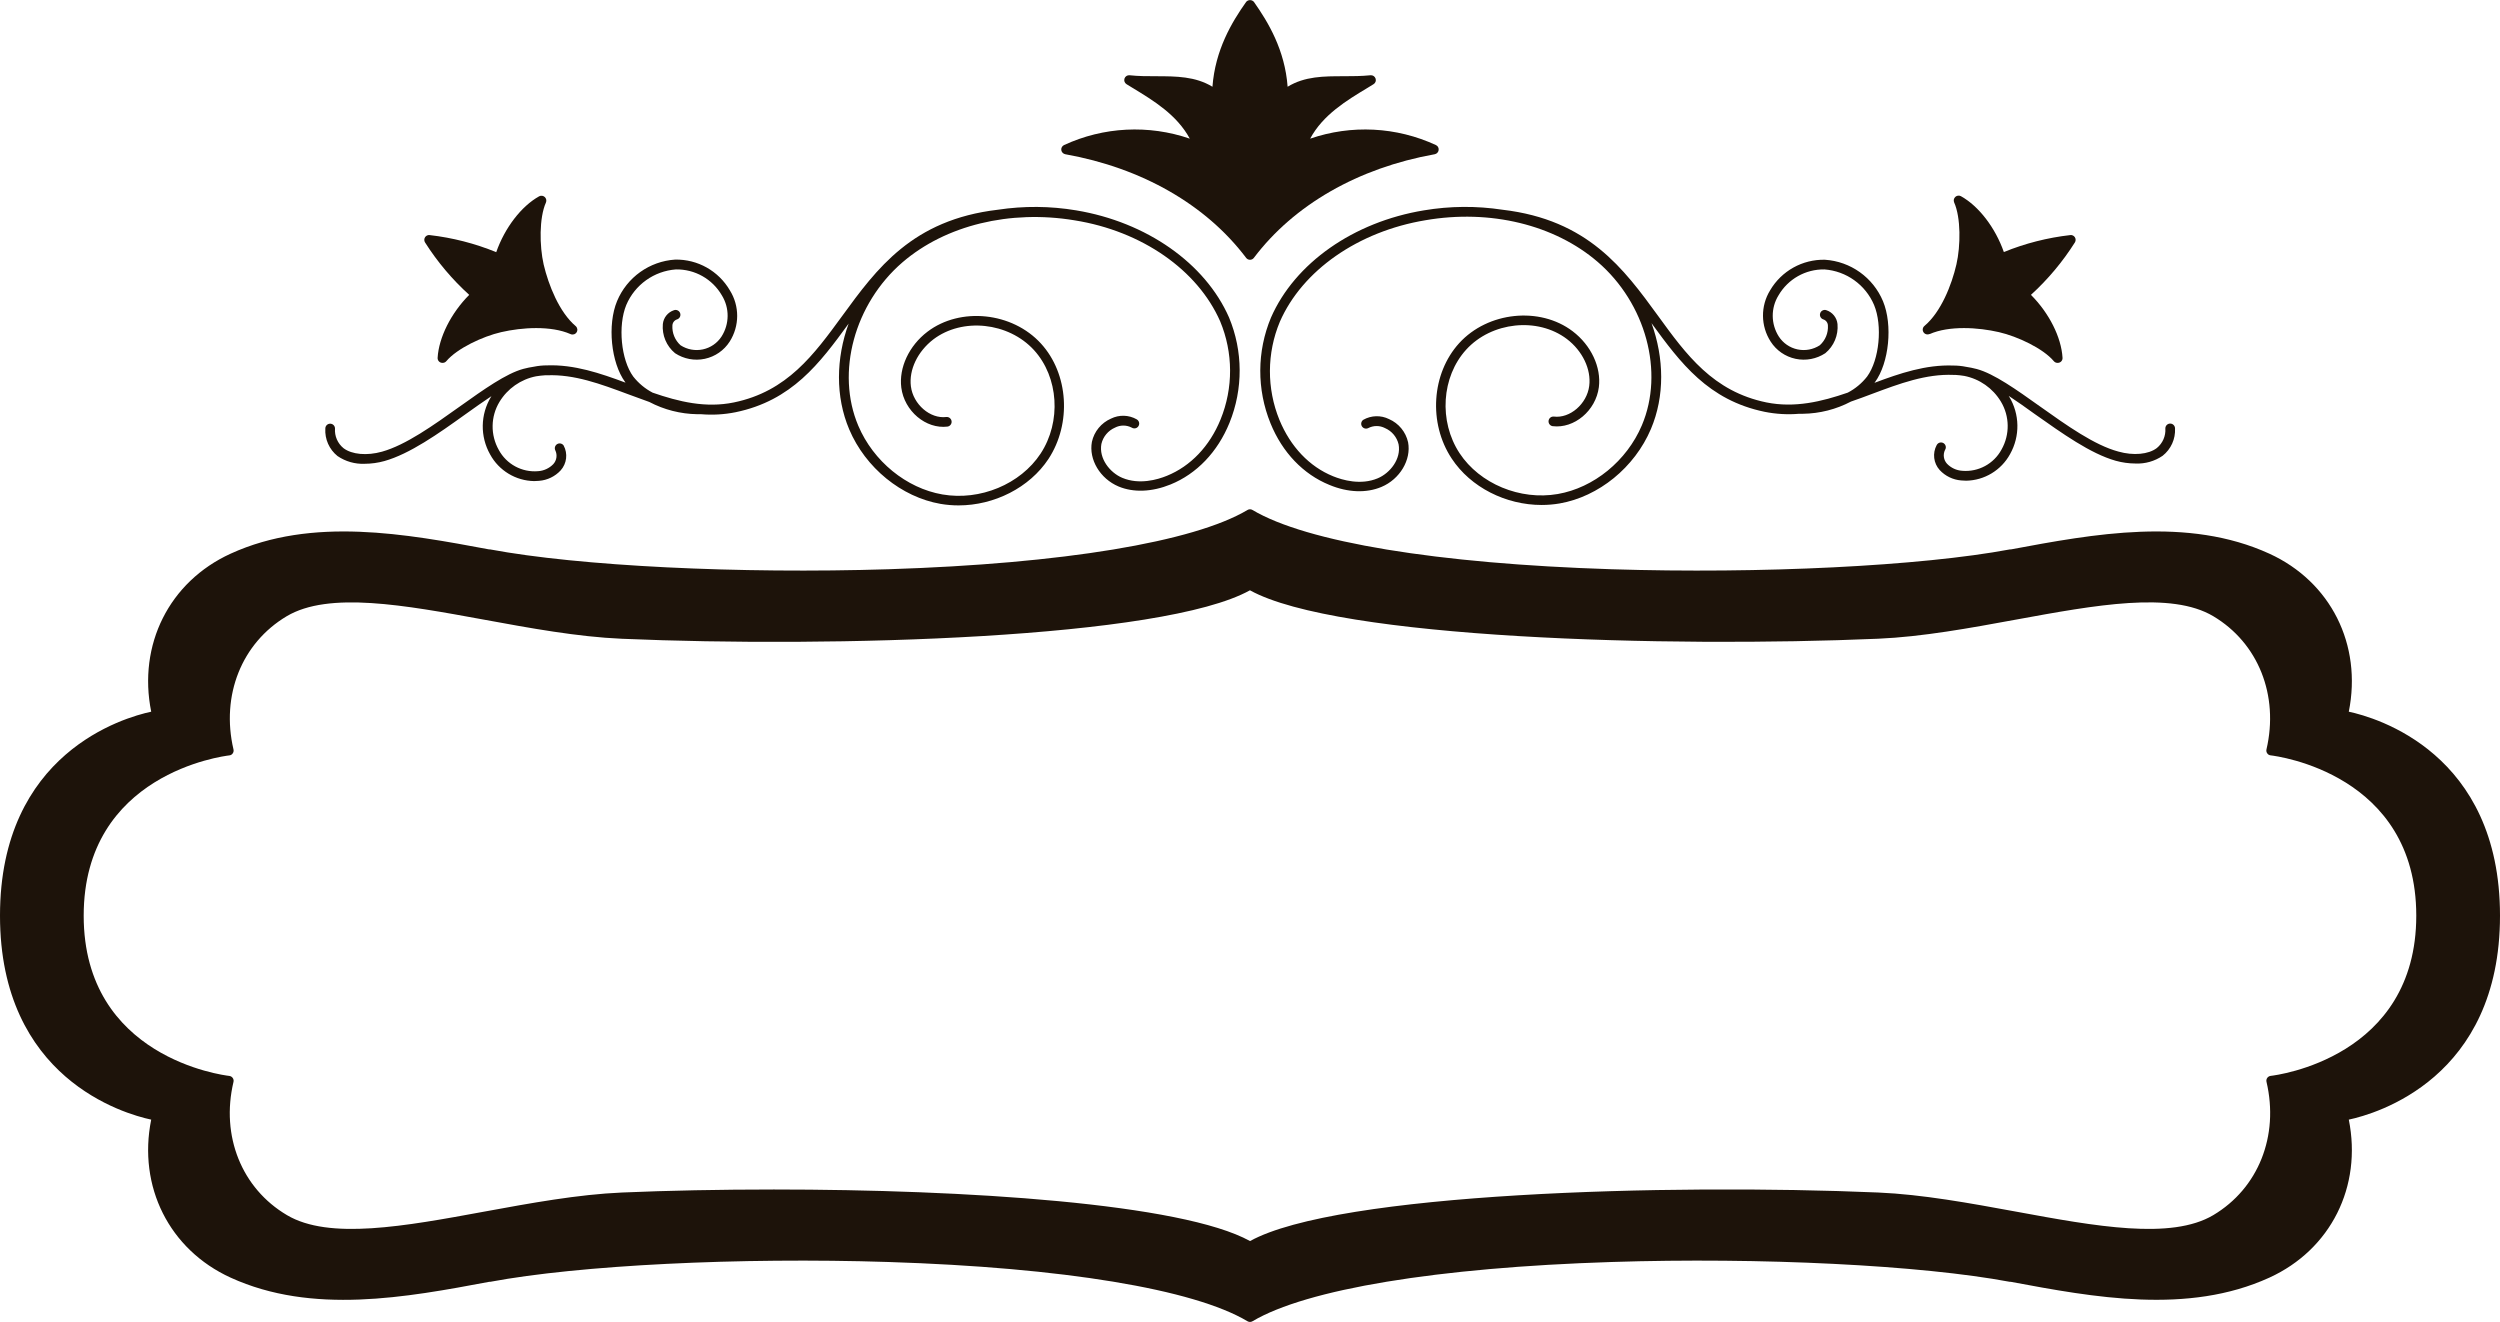
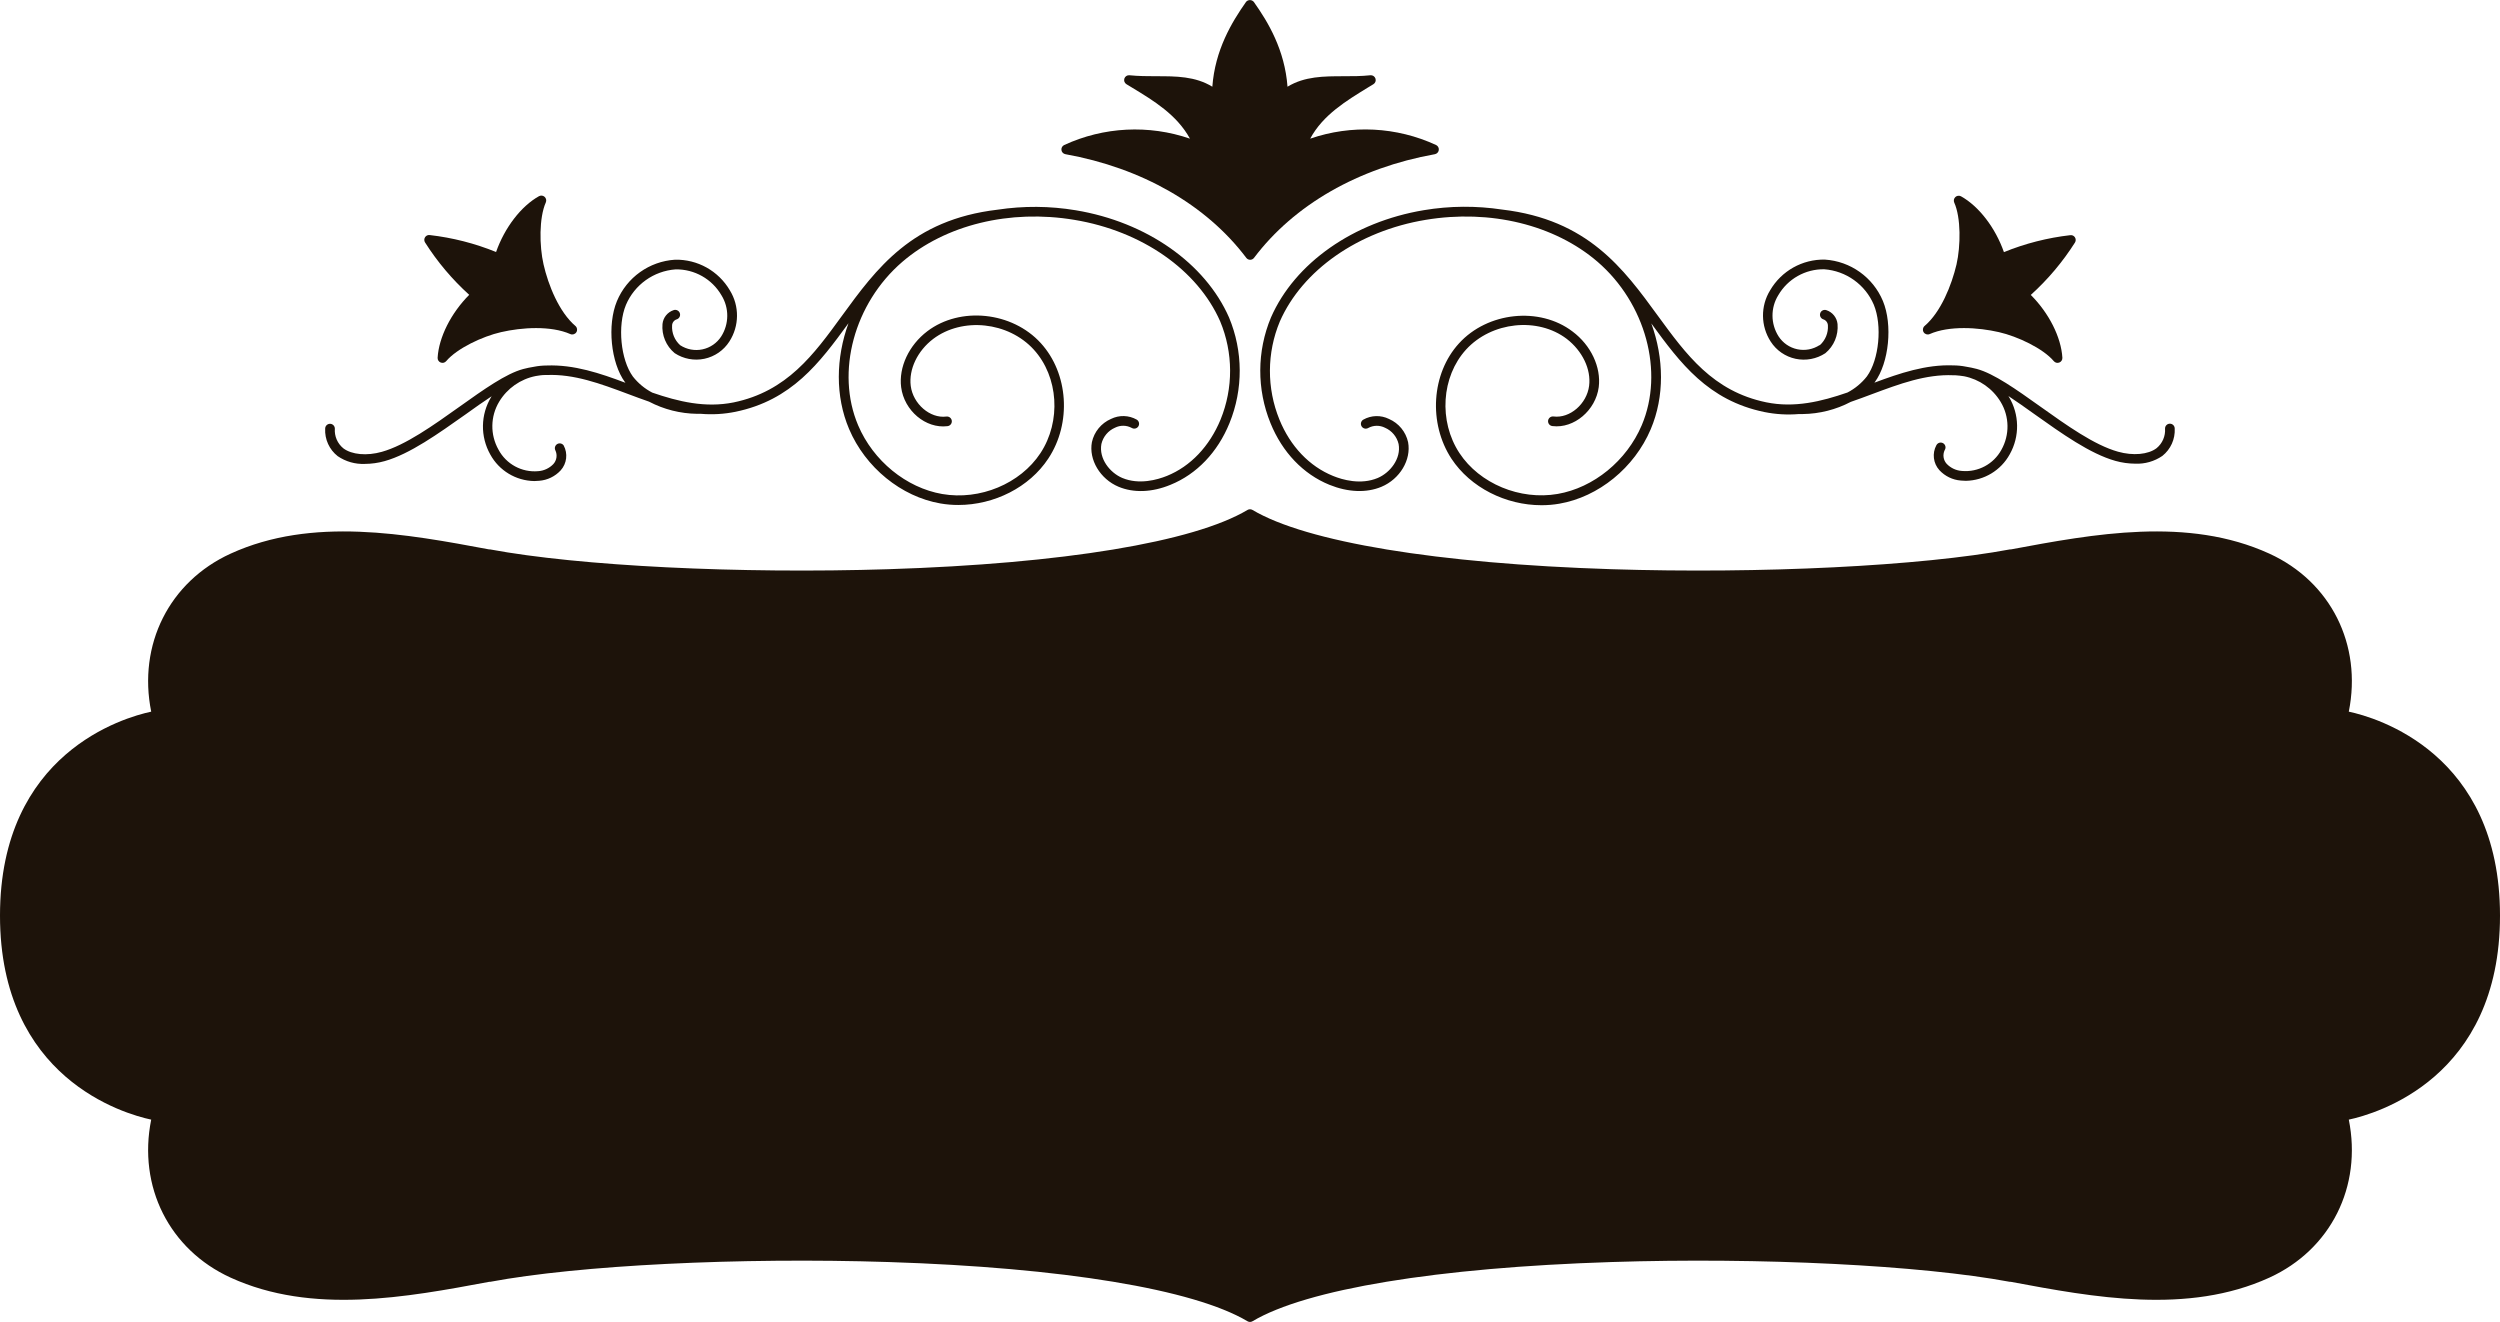
- <svg xmlns="http://www.w3.org/2000/svg" viewBox="0 0 645.82 341.47">
+ <svg xmlns="http://www.w3.org/2000/svg" viewBox="0 0 645.82 341.46">
  <defs>
    <style>.cls-1{fill:#1d130a;}</style>
  </defs>
  <g id="Layer_2" data-name="Layer 2">
    <g id="Objects">
-       <path class="cls-1" d="M498.47,86.31c5.06-2.24,12.57-1.74,17.91-.51,4.79,1.1,11.4,4.2,14.18,7.5a1.23,1.23,0,0,0,1,.44,1.23,1.23,0,0,0,1.25-1.32c-.31-5.3-3.47-11.55-8.16-16.25A65.94,65.94,0,0,0,536,62.63a1.25,1.25,0,0,0,0-1.34,1.22,1.22,0,0,0-1.2-.56,65,65,0,0,0-17.15,4.38c-2.2-6.27-6.45-11.85-11.09-14.43a1.26,1.26,0,0,0-1.75,1.61c1.76,3.94,1.68,11.25.59,16-1.23,5.35-4,12.33-8.26,15.91a1.24,1.24,0,0,0,1.31,2.08Z" />
-       <path class="cls-1" d="M121.21,76.17c-4.69,4.7-7.85,11-8.16,16.25a1.23,1.23,0,0,0,1.25,1.32,1.23,1.23,0,0,0,1-.44c2.78-3.3,9.39-6.4,14.18-7.5,5.34-1.23,12.84-1.73,17.91.51a1.24,1.24,0,0,0,1.31-2.08c-4.22-3.58-7-10.56-8.26-15.91-1.09-4.78-1.17-12.09.59-16a1.26,1.26,0,0,0-1.75-1.61c-4.64,2.58-8.89,8.16-11.09,14.43A65,65,0,0,0,111,60.73a1.22,1.22,0,0,0-1.2.56,1.25,1.25,0,0,0,0,1.34A65.94,65.94,0,0,0,121.21,76.17Z" />
-       <path class="cls-1" d="M87.19,117.81a11.55,11.55,0,0,0,7,2,19.36,19.36,0,0,0,5.12-.71c6.53-1.84,13.85-7,20.94-12.09,2.31-1.65,4.57-3.26,6.71-4.68l-.12.19a14.73,14.73,0,0,0-.23,14.87A13.2,13.2,0,0,0,138,124.28a10.81,10.81,0,0,0,1.27-.07,8.48,8.48,0,0,0,5.55-2.68,5.63,5.63,0,0,0,.78-6.45,1.25,1.25,0,0,0-2.14,1.28,3.21,3.21,0,0,1-.53,3.54,6,6,0,0,1-3.94,1.82,10.53,10.53,0,0,1-10.14-5.49,12.3,12.3,0,0,1,.17-12.4,14.27,14.27,0,0,1,9.45-6.62,22.42,22.42,0,0,1,2.28-.26l.51,0h0c7.06-.3,13.86,2.23,21,4.89,1.81.67,3.64,1.35,5.48,2A27.5,27.5,0,0,0,180.1,107c.33,0,.67,0,1,0a31.47,31.47,0,0,0,8.92-.51c14.54-3,21.73-12.62,29.21-22.9-3.28,9-3.44,18.88.15,27.34,4.21,9.93,13.48,17.48,23.61,19.24a27.62,27.62,0,0,0,4.62.39c9.23,0,18.34-4.58,23.24-12,6-9.16,5.2-22-1.94-29.81-7.4-8.12-20.82-9.52-29.32-3.06-4.76,3.62-7.41,9.29-6.76,14.44.78,6.06,6.35,10.76,11.95,10.07a1.25,1.25,0,0,0-.3-2.48c-4.19.53-8.57-3.25-9.17-7.91-.54-4.28,1.73-9,5.79-12.13,7.51-5.71,19.4-4.45,26,2.75,6.39,7,7.13,18.52,1.71,26.76-5.2,7.89-15.62,12.23-25.36,10.54-9.31-1.61-17.84-8.57-21.73-17.75-5.84-13.76-1-31.52,11.42-42.22,11.13-9.57,27.76-13.62,44.47-10.84C295,59.7,309.38,69.75,315.2,83a33.27,33.27,0,0,1,.1,25.37c-2.81,6.9-7.73,12.06-13.85,14.54-2.43,1-7.16,2.37-11.53.53-3.2-1.34-6.09-5-5.4-8.76a6.1,6.1,0,0,1,3.51-4.21,4.65,4.65,0,0,1,4.33,0,1.25,1.25,0,1,0,1.29-2.14,7.08,7.08,0,0,0-6.65-.19,8.54,8.54,0,0,0-4.93,6c-.85,4.57,2.12,9.52,6.88,11.53,3.86,1.62,8.63,1.43,13.44-.52,6.75-2.74,12.16-8.39,15.22-15.92A35.82,35.82,0,0,0,317.49,82C311.33,68,296.2,57.37,278,54.34a64.23,64.23,0,0,0-20.23-.16h0c-22.1,2.6-31.29,15.22-40.19,27.42-7.31,10-14.21,19.52-28,22.36-7.31,1.51-14.27-.2-21-2.53a15.61,15.61,0,0,1-5-4.16c-3.16-4.33-4-13.15-1.79-18.5a15.13,15.13,0,0,1,12.82-9.17,13.43,13.43,0,0,1,11.86,6.69,10,10,0,0,1-.08,10.65,7.65,7.65,0,0,1-10.59,2.25,6.39,6.39,0,0,1-2.1-5.12,1.73,1.73,0,0,1,1.22-1.57,1.25,1.25,0,0,0-.8-2.37,4.21,4.21,0,0,0-2.89,3.59,8.79,8.79,0,0,0,3.15,7.52,10.14,10.14,0,0,0,14.12-3A12.41,12.41,0,0,0,188.54,75a16,16,0,0,0-14.13-7.94,17.48,17.48,0,0,0-15,10.71c-2.55,6.13-1.58,15.92,2.08,20.93,0,.06.09.11.13.16-6.56-2.44-13.3-4.74-20.35-4.47h0a16.49,16.49,0,0,0-3.3.33,25.4,25.4,0,0,0-2.78.57c-4.43,1.19-10.22,5.31-16.34,9.67-6.91,4.92-14,10-20.17,11.72-3.88,1.09-7.78.74-9.94-.9a6,6,0,0,1-2.2-5.08,1.25,1.25,0,0,0-2.5,0A8.46,8.46,0,0,0,87.19,117.81Z" />
-       <path class="cls-1" d="M367.84,54.34c-18.22,3-33.35,13.64-39.51,27.7a35.85,35.85,0,0,0-.12,27.32c3.06,7.52,8.47,13.17,15.22,15.91,4.81,2,9.58,2.14,13.43.52,4.77-2,7.74-7,6.89-11.53a8.54,8.54,0,0,0-4.93-6,7.08,7.08,0,0,0-6.65.19,1.25,1.25,0,0,0,1.28,2.14,4.7,4.7,0,0,1,4.34,0,6.1,6.1,0,0,1,3.51,4.21c.69,3.77-2.2,7.42-5.4,8.76-4.37,1.84-9.1.46-11.53-.53-6.12-2.48-11-7.64-13.85-14.54a33.27,33.27,0,0,1,.1-25.37c5.82-13.29,20.24-23.34,37.63-26.23C385,54,401.59,58.08,412.72,67.65c12.45,10.7,17.26,28.46,11.42,42.22-3.89,9.18-12.42,16.14-21.73,17.75-9.73,1.69-20.16-2.65-25.36-10.54-5.42-8.24-4.68-19.74,1.71-26.76,6.56-7.2,18.45-8.46,26-2.75,4.06,3.09,6.33,7.85,5.78,12.13-.59,4.66-5,8.44-9.16,7.91a1.25,1.25,0,0,0-.3,2.48c5.58.69,11.17-4,11.95-10.07.65-5.15-2-10.82-6.76-14.44-8.49-6.46-21.92-5.06-29.32,3.06-7.14,7.84-8,20.65-1.94,29.81,4.9,7.45,14,12,23.24,12a27.62,27.62,0,0,0,4.62-.39c10.13-1.76,19.4-9.31,23.61-19.24,3.59-8.46,3.43-18.32.15-27.34,7.48,10.28,14.67,19.9,29.21,22.9a31.54,31.54,0,0,0,8.93.51q.5,0,1,0a27.46,27.46,0,0,0,12.38-3.15c1.85-.64,3.68-1.31,5.49-2,7.11-2.66,13.91-5.19,21-4.89h0l.5,0a22.8,22.8,0,0,1,2.3.26,14.25,14.25,0,0,1,9.44,6.62,12.3,12.3,0,0,1,.17,12.4,10.53,10.53,0,0,1-10.14,5.49,6,6,0,0,1-3.94-1.82,3.21,3.21,0,0,1-.53-3.54,1.25,1.25,0,1,0-2.14-1.28,5.63,5.63,0,0,0,.78,6.45,8.48,8.48,0,0,0,5.55,2.68,10.81,10.81,0,0,0,1.27.07,13.2,13.2,0,0,0,11.35-6.86,14.73,14.73,0,0,0-.23-14.87l-.12-.19c2.14,1.42,4.4,3,6.71,4.68,7.09,5,14.41,10.25,20.94,12.09a19.3,19.3,0,0,0,5.12.71,11.5,11.5,0,0,0,7-2,8.44,8.44,0,0,0,3.2-7.07,1.25,1.25,0,0,0-2.5,0,6,6,0,0,1-2.21,5.08c-2.15,1.64-6.05,2-9.93.9C541.06,115,533.92,109.92,527,105c-6.12-4.36-11.91-8.48-16.34-9.67a25.89,25.89,0,0,0-2.78-.57,16.49,16.49,0,0,0-3.3-.33h0c-7.06-.27-13.8,2-20.36,4.47,0-.05.09-.1.13-.16,3.66-5,4.63-14.8,2.08-20.93a17.48,17.48,0,0,0-15-10.71A16,16,0,0,0,457.27,75a12.43,12.43,0,0,0,.14,13.24,10.14,10.14,0,0,0,14.12,3,8.79,8.79,0,0,0,3.15-7.52,4.21,4.21,0,0,0-2.89-3.59,1.25,1.25,0,1,0-.8,2.37,1.71,1.71,0,0,1,1.21,1.57,6.36,6.36,0,0,1-2.09,5.12,7.65,7.65,0,0,1-10.59-2.25,10,10,0,0,1-.08-10.64,13.46,13.46,0,0,1,11.86-6.7,15.13,15.13,0,0,1,12.82,9.17c2.23,5.35,1.37,14.17-1.79,18.5a15.29,15.29,0,0,1-5,4.16c-6.75,2.33-13.7,4-21,2.53-13.81-2.84-20.71-12.32-28-22.36-8.89-12.2-18.08-24.82-40.19-27.42h0A64.23,64.23,0,0,0,367.84,54.34Z" />
-       <path class="cls-1" d="M275.18,39.84C295,43.38,311.56,52.9,321.91,66.61a1.25,1.25,0,0,0,2,0c10.35-13.71,26.94-23.23,46.73-26.77a1.26,1.26,0,0,0,1-1.06,1.23,1.23,0,0,0-.69-1.3,43.59,43.59,0,0,0-32.5-1.66c3.32-6.19,9.42-9.86,14.87-13.15l1.5-.92a1.22,1.22,0,0,0,.53-1.46,1.25,1.25,0,0,0-1.31-.85c-2.3.24-4.62.24-6.87.25-5.17,0-10.1,0-14.54,2.72-.7-9.49-5-16.66-8.71-21.92a1.31,1.31,0,0,0-2,0c-3.74,5.27-8,12.43-8.71,21.92-4.44-2.7-9.37-2.7-14.54-2.72-2.25,0-4.57,0-6.87-.25a1.25,1.25,0,0,0-.78,2.31l1.5.92C298,26,304,29.63,307.36,35.82a43.59,43.59,0,0,0-32.5,1.66,1.26,1.26,0,0,0-.7,1.3A1.29,1.29,0,0,0,275.18,39.84Z" />
-       <path class="cls-1" d="M645.82,236.54c0-42.06-32.08-51.2-39.06-52.69,3.48-17.3-4.65-33.57-20.52-40.82-21.08-9.63-45.36-5.1-66.79-1.1l-.25,0c-23,4.3-64.32,6.34-102.92,5.12-45-1.44-78.79-7-92.73-15.31a1.23,1.23,0,0,0-1.28,0c-13.94,8.28-47.74,13.87-92.73,15.31-38.6,1.22-80-.82-102.92-5.12l-.25,0c-21.43-4-45.71-8.53-66.79,1.1-15.87,7.25-24,23.52-20.52,40.82C32.08,185.34,0,194.48,0,236.54s32.08,51.2,39.06,52.69c-3.48,17.28,4.65,33.57,20.52,40.82,21.08,9.63,45.36,5.1,66.79,1.08l.25,0c23-4.3,64.32-6.36,102.92-5.12,45,1.44,78.79,7,92.73,15.31a1.23,1.23,0,0,0,1.28,0c13.94-8.29,47.74-13.87,92.73-15.31,38.6-1.24,80,.82,102.92,5.12l.25,0c21.43,4,45.71,8.54,66.79-1.08,15.87-7.25,24-23.54,20.52-40.82C613.74,287.74,645.82,278.6,645.82,236.54ZM585.5,279.47c3.28,14-2.12,27.51-13.74,34.43-10.89,6.46-30.38,2.89-51-.91-11.88-2.18-24.16-4.44-35.57-4.93-54.16-2.32-139.71.06-162.27,12.54-17.6-9.74-73.57-13.32-123-13.32-13.92,0-27.32.27-39.22.78-11.41.49-23.69,2.75-35.57,4.93-20.63,3.8-40.12,7.37-51,.91C62.44,307,57,293.47,60.32,279.47a1.24,1.24,0,0,0-.2-1,1.27,1.27,0,0,0-.88-.53c-1.53-.17-37.62-4.71-37.62-41.39s36.09-41.23,37.62-41.41a1.17,1.17,0,0,0,.88-.52,1.23,1.23,0,0,0,.2-1c-3.28-14,2.12-27.51,13.74-34.43,10.89-6.47,30.38-2.89,51,.89,11.88,2.18,24.16,4.44,35.57,4.93,54.16,2.34,139.72,0,162.27-12.52C345.46,165,431,167.34,485.18,165c11.41-.49,23.69-2.75,35.57-4.93,20.63-3.78,40.12-7.36,51-.89,11.62,6.92,17,20.43,13.74,34.43a1.23,1.23,0,0,0,.2,1,1.17,1.17,0,0,0,.88.52c1.53.18,37.62,4.73,37.62,41.41s-36.09,41.22-37.62,41.39a1.27,1.27,0,0,0-.88.53A1.24,1.24,0,0,0,585.5,279.47Z" />
+       <path class="cls-1" d="M586.24,330.05c-21.08,9.62-45.36,5.09-66.79,1.08l-.25,0c-23-4.29-64.32-6.35-102.92-5.11-45,1.44-78.79,7-92.73,15.3a1.23,1.23,0,0,1-1.28,0c-13.94-8.28-47.74-13.86-92.73-15.3-38.6-1.24-80,.82-102.92,5.11l-.25,0c-21.43,4-45.71,8.55-66.79-1.08-15.87-7.25-24-23.54-20.52-40.82C32.08,287.74,0,278.59,0,236.53s32.08-51.2,39.06-52.69c-3.48-17.29,4.65-33.57,20.52-40.82,21.08-9.63,45.36-5.09,66.79-1.09l.25,0c23,4.29,64.32,6.34,102.92,5.11,45-1.44,78.79-7,92.73-15.31a1.27,1.27,0,0,1,1.28,0c13.94,8.29,47.74,13.87,92.73,15.31,38.6,1.23,80-.82,102.92-5.11l.25,0c21.43-4,45.71-8.54,66.79,1.09,15.87,7.25,24,23.53,20.52,40.82,7,1.49,39.06,10.64,39.06,52.69s-32.08,51.21-39.06,52.7C610.24,306.51,602.11,322.8,586.24,330.05Z" />
+       <path class="cls-1" d="M532.77,92.42a1.24,1.24,0,0,1-.79,1.23,1.25,1.25,0,0,1-1.42-.35c-2.78-3.3-9.39-6.41-14.18-7.5-5.34-1.23-12.85-1.73-17.91.51a1.25,1.25,0,0,1-1.31-2.09c4.22-3.58,7-10.56,8.26-15.9,1.09-4.79,1.17-12.09-.59-16a1.26,1.26,0,0,1,1.75-1.61c4.64,2.58,8.89,8.15,11.09,14.42a65.37,65.37,0,0,1,17.15-4.38,1.22,1.22,0,0,1,1.2.57,1.25,1.25,0,0,1,0,1.34,65.61,65.61,0,0,1-11.41,13.53C529.3,80.87,532.46,87.12,532.77,92.42Z" />
+       <path class="cls-1" d="M470.11,89.18a6.34,6.34,0,0,0,2.09-5.12A1.72,1.72,0,0,0,471,82.49a1.25,1.25,0,1,1,.8-2.37,4.22,4.22,0,0,1,2.89,3.6,8.8,8.8,0,0,1-3.15,7.52,10.15,10.15,0,0,1-14.12-3A12.41,12.41,0,0,1,457.27,75a16,16,0,0,1,14.14-7.94,17.45,17.45,0,0,1,15,10.7c2.55,6.14,1.58,15.92-2.08,20.94l-.13.16c6.56-2.44,13.3-4.74,20.36-4.47h0a17.26,17.26,0,0,1,3.3.33c.92.15,1.84.33,2.78.58,4.43,1.18,10.22,5.3,16.34,9.66,6.91,4.92,14,10,20.17,11.73,3.88,1.09,7.78.73,9.94-.9a6,6,0,0,0,2.2-5.09,1.25,1.25,0,0,1,2.5,0,8.46,8.46,0,0,1-3.2,7.08,11.5,11.5,0,0,1-7,2,19.3,19.3,0,0,1-5.12-.72c-6.53-1.83-13.85-7.05-20.94-12.09-2.31-1.65-4.57-3.26-6.71-4.67l.12.19a14.73,14.73,0,0,1,.23,14.87,13.21,13.21,0,0,1-11.35,6.85,10.81,10.81,0,0,1-1.27-.07,8.44,8.44,0,0,1-5.55-2.68,5.63,5.63,0,0,1-.78-6.45,1.25,1.25,0,1,1,2.14,1.28,3.21,3.21,0,0,0,.53,3.54,6,6,0,0,0,3.94,1.83A10.56,10.56,0,0,0,517,116.23a12.3,12.3,0,0,0-.17-12.4,14.26,14.26,0,0,0-9.44-6.63c-.77-.12-1.54-.21-2.3-.26l-.5,0h0c-7.07-.31-13.87,2.22-21,4.88-1.81.68-3.64,1.36-5.49,2a27.45,27.45,0,0,1-12.38,3.14l-1,0a31.56,31.56,0,0,1-8.93-.52c-14.54-3-21.73-12.62-29.21-22.89,3.28,9,3.44,18.87-.15,27.33-4.21,9.94-13.48,17.49-23.61,19.24a26.6,26.6,0,0,1-4.62.39c-9.23,0-18.34-4.57-23.24-12-6-9.16-5.2-22,1.94-29.81,7.4-8.13,20.83-9.53,29.32-3.07C411,89.19,413.64,94.86,413,100c-.78,6-6.37,10.75-11.95,10.07a1.25,1.25,0,1,1,.3-2.48c4.2.52,8.57-3.25,9.16-7.91.55-4.28-1.72-9-5.78-12.14-7.51-5.71-19.4-4.45-26,2.76-6.39,7-7.13,18.52-1.71,26.75,5.2,7.89,15.63,12.23,25.36,10.55,9.31-1.61,17.84-8.58,21.73-17.75,5.84-13.76,1-31.52-11.42-42.23C401.59,58.08,385,54,368.25,56.8c-17.39,2.89-31.81,13-37.63,26.24a33.27,33.27,0,0,0-.1,25.37c2.81,6.89,7.73,12.06,13.85,14.54,2.43,1,7.16,2.36,11.53.53,3.2-1.35,6.09-5,5.4-8.77a6.1,6.1,0,0,0-3.51-4.21,4.67,4.67,0,0,0-4.34.06,1.25,1.25,0,0,1-1.28-2.15,7.11,7.11,0,0,1,6.65-.18,8.52,8.52,0,0,1,4.93,6c.85,4.56-2.12,9.52-6.88,11.52-3.86,1.62-8.63,1.44-13.44-.51-6.75-2.74-12.16-8.39-15.22-15.92A35.82,35.82,0,0,1,328.33,82c6.16-14.06,21.29-24.68,39.51-27.71a64.22,64.22,0,0,1,20.23-.15h0c22.11,2.6,31.3,15.22,40.2,27.43,7.31,10,14.21,19.51,28,22.36,7.31,1.5,14.26-.21,21-2.54a15.4,15.4,0,0,0,5-4.15c3.16-4.34,4-13.16,1.79-18.51a15.13,15.13,0,0,0-12.82-9.17,13.48,13.48,0,0,0-11.86,6.7,10,10,0,0,0,.08,10.64,7.65,7.65,0,0,0,10.59,2.25Z" />
+       <path class="cls-1" d="M338.46,35.82A43.64,43.64,0,0,1,371,37.47a1.26,1.26,0,0,1-.32,2.36c-19.79,3.55-36.38,13.06-46.73,26.78a1.25,1.25,0,0,1-2,0c-10.35-13.72-27-23.23-46.73-26.78a1.25,1.25,0,0,1-.32-2.36,43.64,43.64,0,0,1,32.5-1.65C304,29.63,298,26,292.49,22.66l-1.5-.91a1.25,1.25,0,0,1,.78-2.31c2.3.24,4.62.24,6.87.25,5.17,0,10.1,0,14.54,2.71.7-9.49,5-16.64,8.71-21.91a1.3,1.3,0,0,1,2,0c3.74,5.26,8,12.42,8.71,21.91,4.44-2.7,9.37-2.7,14.54-2.71,2.25,0,4.57,0,6.87-.25a1.25,1.25,0,0,1,1.31.85,1.23,1.23,0,0,1-.53,1.46l-1.5.91C347.88,26,341.78,29.63,338.46,35.82Z" />
+       <path class="cls-1" d="M148.66,84.22a1.25,1.25,0,0,1-1.31,2.09c-5.07-2.24-12.57-1.74-17.91-.51-4.79,1.09-11.4,4.2-14.18,7.5a1.25,1.25,0,0,1-1.42.35,1.24,1.24,0,0,1-.79-1.23c.31-5.3,3.47-11.55,8.16-16.26A65.61,65.61,0,0,1,109.8,62.63a1.25,1.25,0,0,1,0-1.34,1.22,1.22,0,0,1,1.2-.57,65.37,65.37,0,0,1,17.15,4.38c2.2-6.27,6.45-11.84,11.09-14.42A1.26,1.26,0,0,1,141,52.29c-1.76,3.94-1.68,11.24-.59,16C141.63,73.66,144.44,80.64,148.66,84.22Z" />
+       <path class="cls-1" d="M174.83,82.49a1.72,1.72,0,0,0-1.21,1.57,6.34,6.34,0,0,0,2.09,5.12,7.65,7.65,0,0,0,10.59-2.25,10,10,0,0,0,.08-10.64,13.44,13.44,0,0,0-11.86-6.7,15.13,15.13,0,0,0-12.82,9.17c-2.23,5.35-1.37,14.17,1.79,18.51a15.46,15.46,0,0,0,5,4.15c6.75,2.33,13.71,4,21,2.54,13.81-2.85,20.71-12.33,28-22.36,8.9-12.21,18.09-24.83,40.19-27.43h0a64.22,64.22,0,0,1,20.23.15C296.2,57.36,311.33,68,317.49,82a35.82,35.82,0,0,1,.12,27.31c-3.06,7.53-8.47,13.18-15.22,15.92-4.81,2-9.58,2.13-13.44.51-4.76-2-7.73-7-6.88-11.52a8.52,8.52,0,0,1,4.93-6,7.11,7.11,0,0,1,6.65.18,1.26,1.26,0,0,1,.43,1.72,1.25,1.25,0,0,1-1.71.43,4.67,4.67,0,0,0-4.34-.06,6.1,6.1,0,0,0-3.51,4.21c-.69,3.78,2.2,7.42,5.4,8.77,4.37,1.83,9.1.45,11.53-.53,6.12-2.48,11-7.65,13.85-14.54A33.27,33.27,0,0,0,315.2,83C309.38,69.75,295,59.69,277.57,56.8,260.86,54,244.23,58.08,233.1,67.64c-12.45,10.71-17.26,28.47-11.42,42.23,3.89,9.17,12.42,16.14,21.73,17.75,9.74,1.68,20.16-2.66,25.36-10.55,5.42-8.23,4.68-19.73-1.71-26.75-6.56-7.21-18.45-8.47-26-2.76-4.06,3.09-6.33,7.86-5.79,12.14.6,4.66,5,8.43,9.17,7.91a1.25,1.25,0,1,1,.3,2.48c-5.6.69-11.17-4-11.95-10.07-.65-5.16,2-10.83,6.76-14.45,8.5-6.46,21.92-5.06,29.32,3.07,7.14,7.83,8,20.65,1.94,29.81-4.9,7.45-14,12-23.24,12a26.6,26.6,0,0,1-4.62-.39c-10.13-1.75-19.4-9.3-23.61-19.24-3.59-8.46-3.43-18.32-.15-27.33-7.48,10.27-14.67,19.9-29.21,22.89a31.49,31.49,0,0,1-8.92.52l-1,0a27.49,27.49,0,0,1-12.39-3.14c-1.84-.64-3.67-1.32-5.48-2-7.11-2.66-13.91-5.19-21-4.88h0l-.51,0c-.75,0-1.52.14-2.28.26a14.25,14.25,0,0,0-9.45,6.63,12.3,12.3,0,0,0-.17,12.4A10.56,10.56,0,0,0,139,121.72a6,6,0,0,0,3.94-1.83,3.21,3.21,0,0,0,.53-3.54,1.25,1.25,0,0,1,2.14-1.28,5.63,5.63,0,0,1-.78,6.45,8.44,8.44,0,0,1-5.55,2.68,10.81,10.81,0,0,1-1.27.07,13.19,13.19,0,0,1-11.35-6.85,14.73,14.73,0,0,1,.23-14.87l.12-.19c-2.14,1.41-4.4,3-6.71,4.67-7.09,5-14.41,10.26-20.94,12.09a19.3,19.3,0,0,1-5.12.72,11.55,11.55,0,0,1-7-2A8.48,8.48,0,0,1,84,110.73a1.25,1.25,0,0,1,2.5,0,6,6,0,0,0,2.2,5.09c2.16,1.63,6.06,2,9.94.9,6.12-1.72,13.26-6.81,20.17-11.73,6.12-4.36,11.91-8.48,16.34-9.66a28.06,28.06,0,0,1,2.78-.58,17.26,17.26,0,0,1,3.3-.33h0c7.05-.27,13.79,2,20.35,4.47l-.13-.16c-3.66-5-4.63-14.8-2.08-20.94a17.45,17.45,0,0,1,15-10.7A16,16,0,0,1,188.54,75a12.39,12.39,0,0,1-.13,13.23,10.15,10.15,0,0,1-14.12,3,8.8,8.8,0,0,1-3.15-7.52,4.22,4.22,0,0,1,2.89-3.6,1.26,1.26,0,0,1,1.59.79A1.25,1.25,0,0,1,174.83,82.49Z" />
    </g>
  </g>
</svg>
